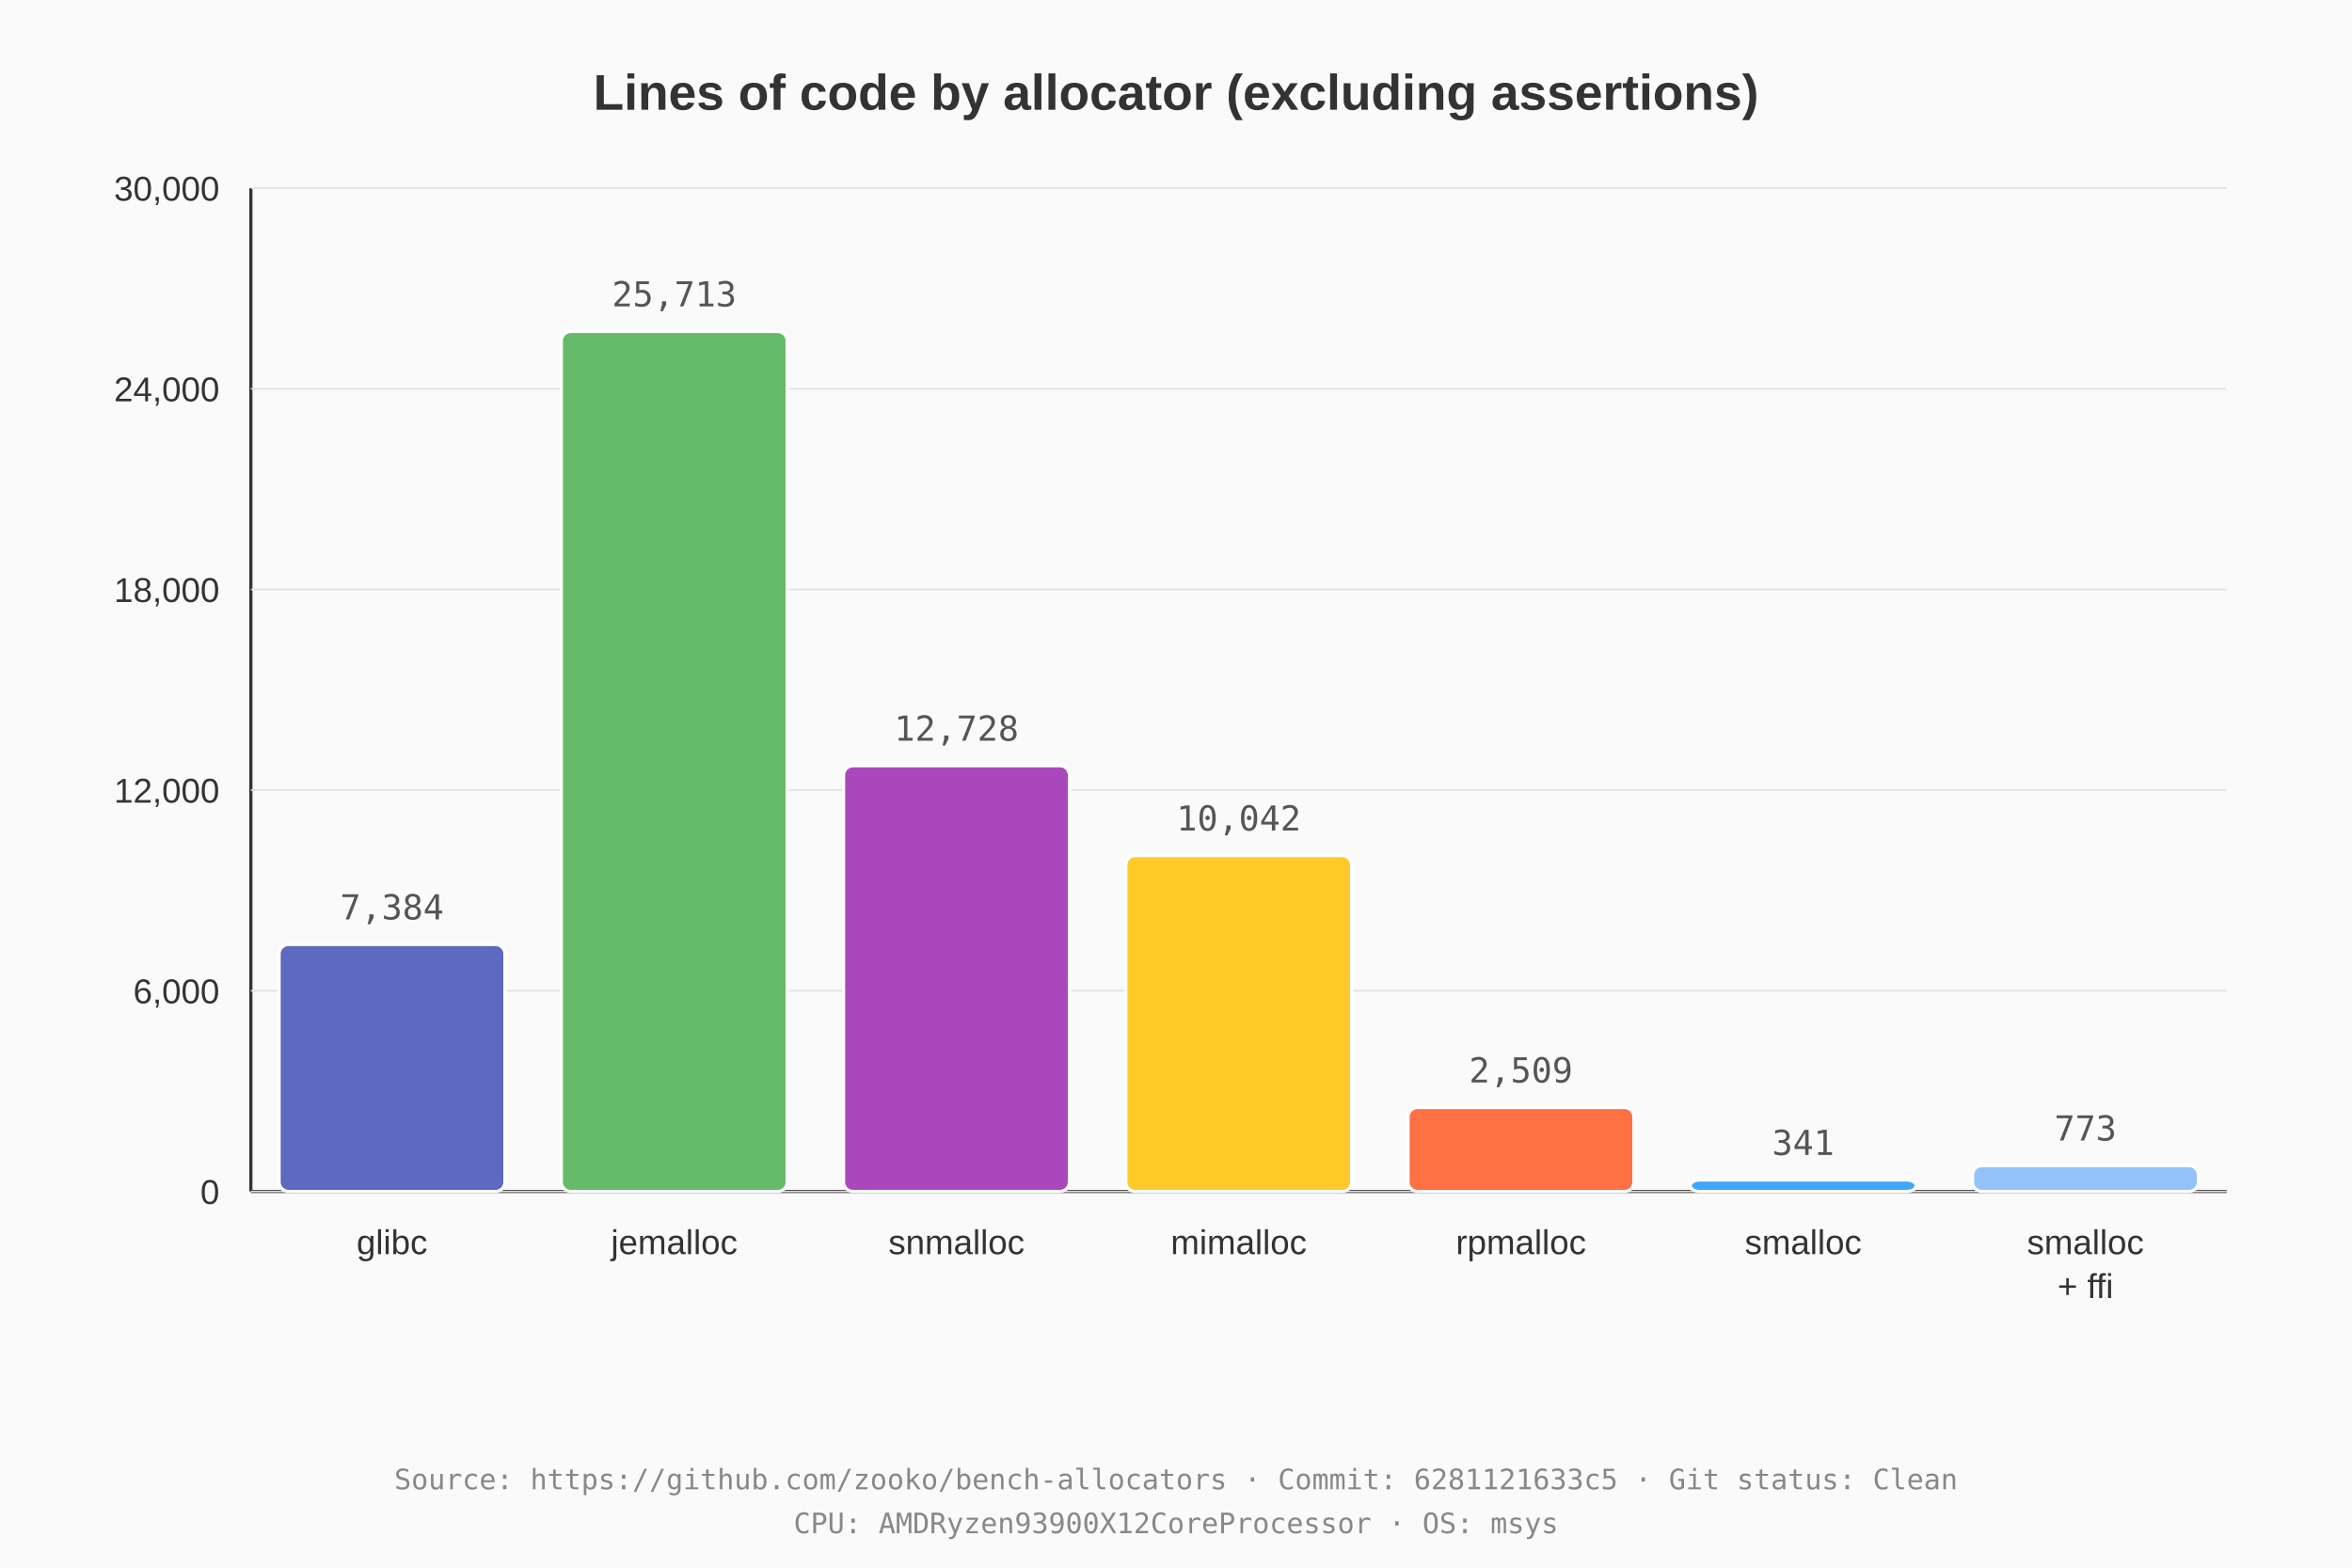
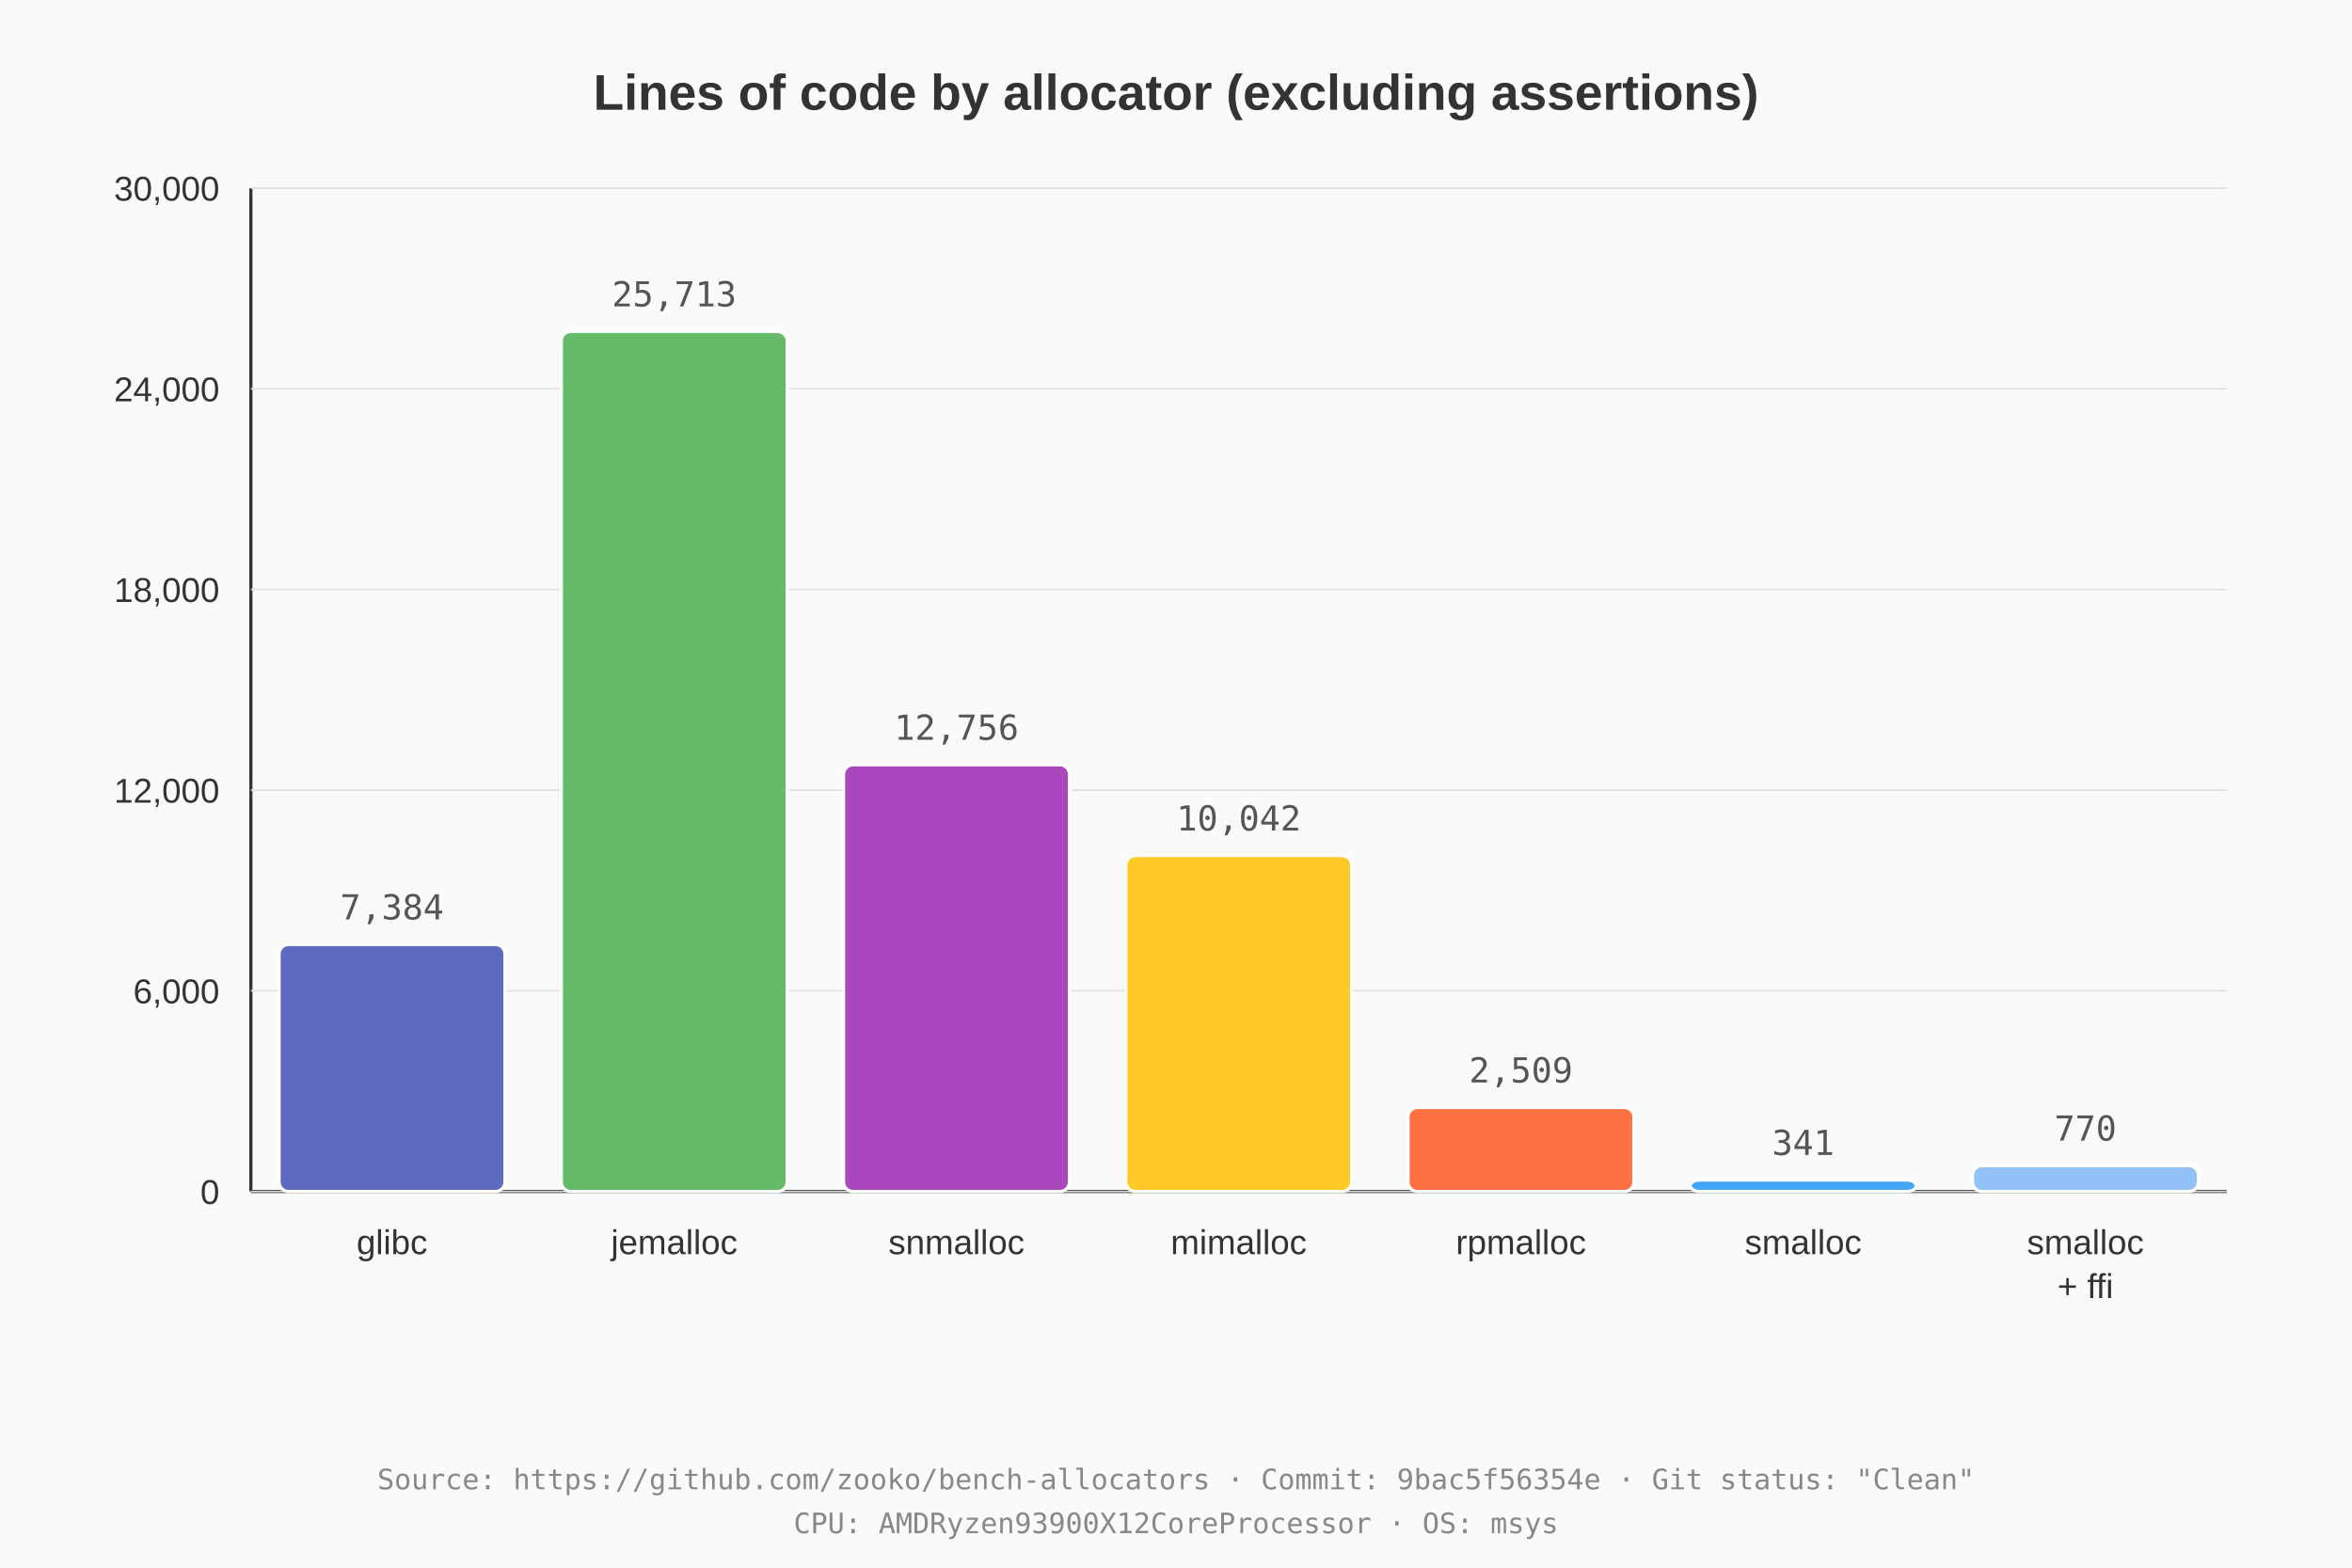
<svg xmlns="http://www.w3.org/2000/svg" viewBox="0 0 750 500">
  <rect width="750" height="500" fill="#fafafa" />
  <style>
    .bar { stroke: #fff; stroke-width: 1; }
    .axis { stroke: #333; stroke-width: 1; }
    .grid { stroke: #e0e0e0; stroke-width: 0.5; }
    .label { font-family: Arial, Helvetica, sans-serif; font-size: 11px; fill: #333; }
    .value { font-family: monospace; font-size: 11px; fill: #555; }
    .title { font-family: Arial, Helvetica, sans-serif; font-size: 16px; font-weight: 600; fill: #333; }
    .metadata { font-family: monospace; font-size: 9px; fill: #888; }
  </style>
  <text x="375.0" y="35" class="title" text-anchor="middle">Lines of code by allocator (excluding assertions)</text>
  <line x1="80" y1="60" x2="80" y2="380" class="axis" />
  <line x1="80" y1="380" x2="710" y2="380" class="axis" />
  <line x1="80" y1="380.0" x2="710" y2="380.0" class="grid" />
  <text x="70" y="384.0" class="label" text-anchor="end">0</text>
  <line x1="80" y1="316.0" x2="710" y2="316.0" class="grid" />
  <text x="70" y="320.0" class="label" text-anchor="end">6,000</text>
  <line x1="80" y1="252.0" x2="710" y2="252.0" class="grid" />
  <text x="70" y="256.0" class="label" text-anchor="end">12,000</text>
  <line x1="80" y1="188.0" x2="710" y2="188.0" class="grid" />
  <text x="70" y="192.0" class="label" text-anchor="end">18,000</text>
  <line x1="80" y1="124.0" x2="710" y2="124.0" class="grid" />
  <text x="70" y="128.0" class="label" text-anchor="end">24,000</text>
  <line x1="80" y1="60.0" x2="710" y2="60.0" class="grid" />
  <text x="70" y="64.0" class="label" text-anchor="end">30,000</text>
  <rect x="89.0" y="301.237" width="72.0" height="78.763" rx="3" ry="3" class="bar" fill="#5c6bc0" />
  <text x="125.0" y="293.237" class="value" text-anchor="middle">7,384</text>
  <text x="125.0" y="400" class="label" text-anchor="middle">glibc</text>
  <rect x="179.0" y="105.728" width="72.0" height="274.272" rx="3" ry="3" class="bar" fill="#66bb6a" />
  <text x="215.0" y="97.728" class="value" text-anchor="middle">25,713</text>
  <text x="215.0" y="400" class="label" text-anchor="middle">jemalloc</text>
-   <rect x="269.0" y="244.235" width="72.0" height="135.765" rx="3" ry="3" class="bar" fill="#ab47bc" />
-   <text x="305.0" y="236.235" class="value" text-anchor="middle">12,728</text>
+   <rect x="269.0" y="243.936" width="72.0" height="136.064" rx="3" ry="3" class="bar" fill="#ab47bc" />
+   <text x="305.0" y="235.936" class="value" text-anchor="middle">12,756</text>
  <text x="305.0" y="400" class="label" text-anchor="middle">snmalloc</text>
  <rect x="359.0" y="272.885" width="72.0" height="107.115" rx="3" ry="3" class="bar" fill="#ffca28" />
  <text x="395.0" y="264.885" class="value" text-anchor="middle">10,042</text>
  <text x="395.0" y="400" class="label" text-anchor="middle">mimalloc</text>
  <rect x="449.0" y="353.237" width="72.0" height="26.763" rx="3" ry="3" class="bar" fill="#ff7043" />
  <text x="485.0" y="345.237" class="value" text-anchor="middle">2,509</text>
  <text x="485.0" y="400" class="label" text-anchor="middle">rpmalloc</text>
  <rect x="539.0" y="376.363" width="72.0" height="3.637" rx="3" ry="3" class="bar" fill="#42a5f5" />
  <text x="575.0" y="368.363" class="value" text-anchor="middle">341</text>
  <text x="575.0" y="400" class="label" text-anchor="middle">smalloc</text>
-   <rect x="629.0" y="371.755" width="72.0" height="8.245" rx="3" ry="3" class="bar" fill="#93c2f9" />
-   <text x="665.0" y="363.755" class="value" text-anchor="middle">773</text>
+   <rect x="629.0" y="371.787" width="72.0" height="8.213" rx="3" ry="3" class="bar" fill="#93c2f9" />
+   <text x="665.0" y="363.787" class="value" text-anchor="middle">770</text>
  <text x="665.0" y="400" class="label" text-anchor="middle">smalloc</text>
  <text x="665.0" y="414" class="label" text-anchor="middle">+ ffi</text>
-   <text x="375.0" y="475" class="metadata" text-anchor="middle">Source: https://github.com/zooko/bench-allocators · Commit: 6281121633c5 · Git status: Clean</text>
+   <text x="375.0" y="475" class="metadata" text-anchor="middle">Source: https://github.com/zooko/bench-allocators · Commit: 9bac5f56354e · Git status: "Clean"</text>
  <text x="375.0" y="489" class="metadata" text-anchor="middle">CPU: AMDRyzen93900X12CoreProcessor · OS: msys</text>
</svg>
